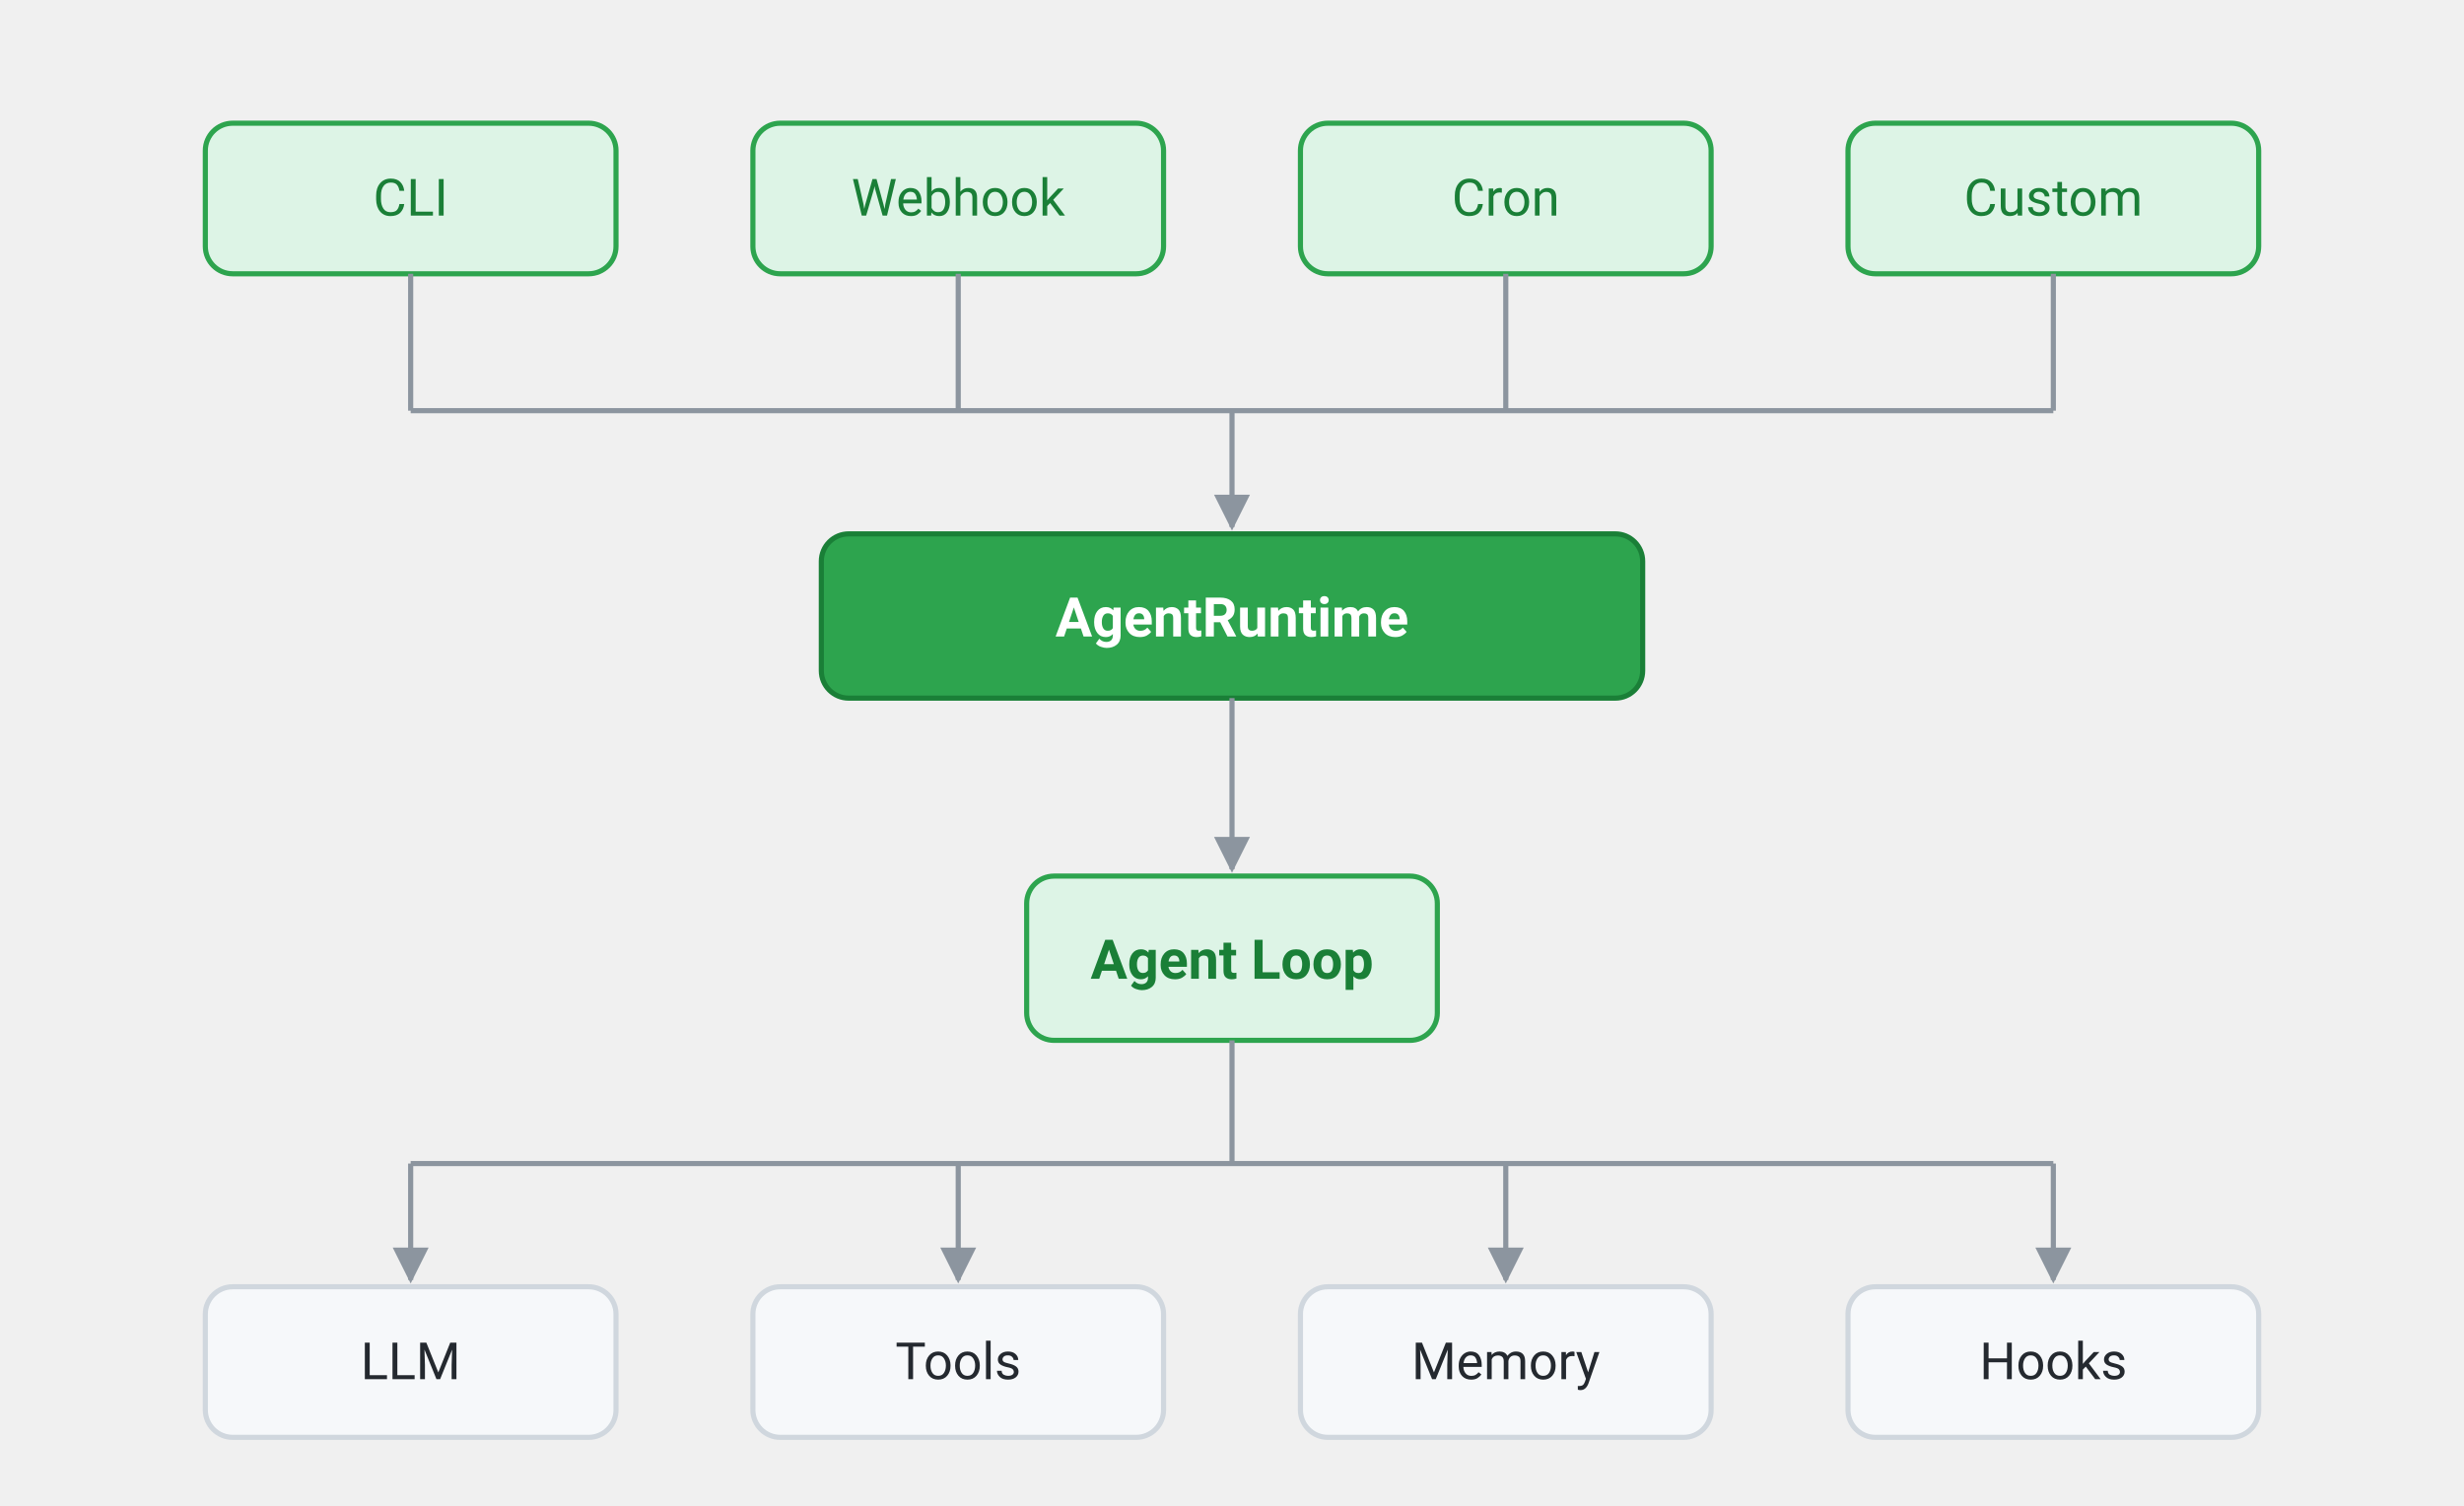
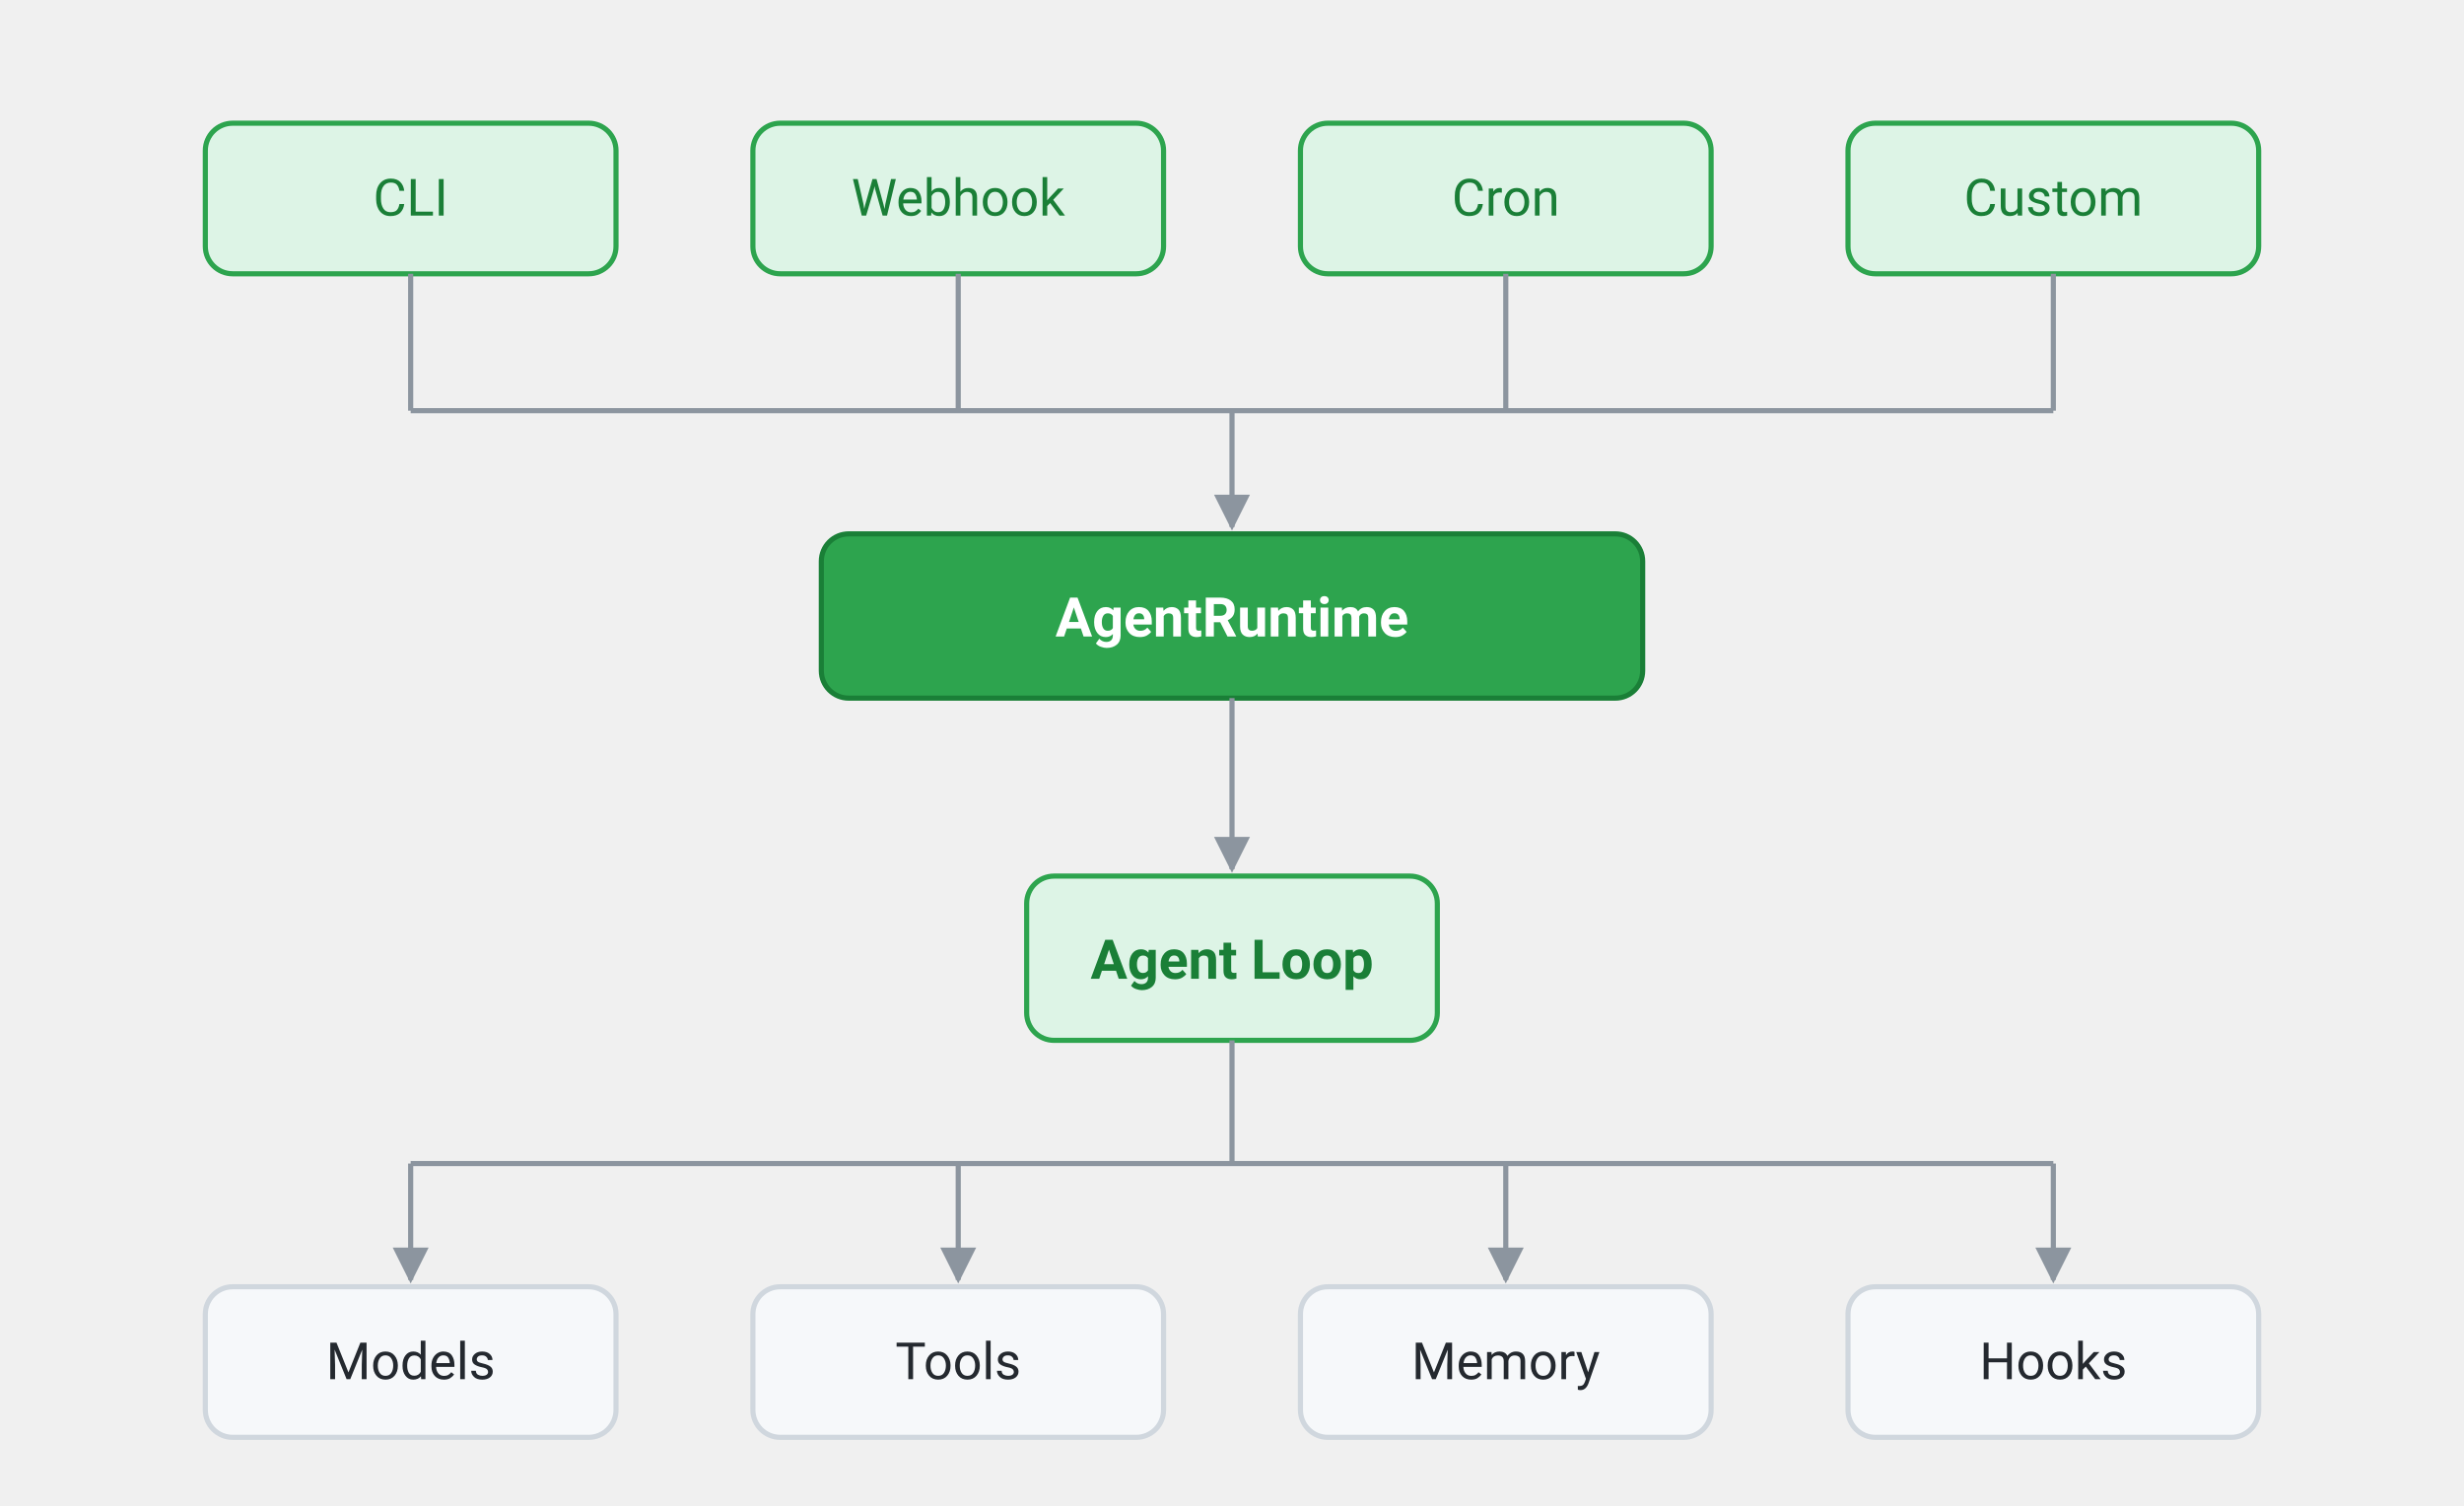
<svg xmlns="http://www.w3.org/2000/svg" viewBox="0 0 720 440" font-family="-apple-system,'Segoe UI',Roboto,sans-serif" text-rendering="geometricPrecision">
  <defs>
    <marker id="arrow" viewBox="0 0 10 10" refX="9" refY="5" markerWidth="7" markerHeight="7" orient="auto-start-reverse">
      <path d="M0,0 L10,5 L0,10 z" fill="#8c959f" />
    </marker>
  </defs>
  <g font-size="15" text-anchor="middle" fill="#1a7f37">
    <rect x="60" y="36" width="120" height="44" rx="8" fill="#ddf4e6" stroke="#2da44e" stroke-width="1.5" />
    <text x="120" y="63">CLI</text>
    <rect x="220" y="36" width="120" height="44" rx="8" fill="#ddf4e6" stroke="#2da44e" stroke-width="1.5" />
    <text x="280" y="63">Webhook</text>
    <rect x="380" y="36" width="120" height="44" rx="8" fill="#ddf4e6" stroke="#2da44e" stroke-width="1.5" />
    <text x="440" y="63">Cron</text>
    <rect x="540" y="36" width="120" height="44" rx="8" fill="#ddf4e6" stroke="#2da44e" stroke-width="1.5" />
    <text x="600" y="63">Custom</text>
  </g>
  <g stroke="#8c959f" stroke-width="1.5" fill="none">
    <path d="M120,80 L120,120" />
    <path d="M280,80 L280,120" />
    <path d="M440,80 L440,120" />
    <path d="M600,80 L600,120" />
    <path d="M120,120 L600,120" />
  </g>
  <path d="M360,120 L360,154" stroke="#8c959f" stroke-width="1.5" fill="none" marker-end="url(#arrow)" />
  <g font-size="16" text-anchor="middle">
    <rect x="240" y="156" width="240" height="48" rx="8" fill="#2da44e" stroke="#1a7f37" stroke-width="1.5" />
    <text x="360" y="186" fill="#ffffff" font-weight="600">AgentRuntime</text>
  </g>
  <path d="M360,204 L360,254" stroke="#8c959f" stroke-width="1.5" fill="none" marker-end="url(#arrow)" />
  <g font-size="16" text-anchor="middle">
    <rect x="300" y="256" width="120" height="48" rx="8" fill="#ddf4e6" stroke="#2da44e" stroke-width="1.5" />
    <text x="360" y="286" fill="#1a7f37" font-weight="600">Agent Loop</text>
  </g>
  <g stroke="#8c959f" stroke-width="1.5" fill="none">
    <path d="M360,304 L360,340" />
    <path d="M120,340 L600,340" />
  </g>
  <g stroke="#8c959f" stroke-width="1.5" fill="none" marker-end="url(#arrow)">
    <path d="M120,340 L120,374" />
    <path d="M280,340 L280,374" />
    <path d="M440,340 L440,374" />
    <path d="M600,340 L600,374" />
  </g>
  <g font-size="15" text-anchor="middle" fill="#24292f">
    <rect x="60" y="376" width="120" height="44" rx="8" fill="#f6f8fa" stroke="#d0d7de" stroke-width="1.5" />
-     <text x="120" y="403">LLM</text>
+     <text x="120" y="403">Models</text>
    <rect x="220" y="376" width="120" height="44" rx="8" fill="#f6f8fa" stroke="#d0d7de" stroke-width="1.5" />
    <text x="280" y="403">Tools</text>
    <rect x="380" y="376" width="120" height="44" rx="8" fill="#f6f8fa" stroke="#d0d7de" stroke-width="1.5" />
    <text x="440" y="403">Memory</text>
    <rect x="540" y="376" width="120" height="44" rx="8" fill="#f6f8fa" stroke="#d0d7de" stroke-width="1.5" />
    <text x="600" y="403">Hooks</text>
  </g>
</svg>
